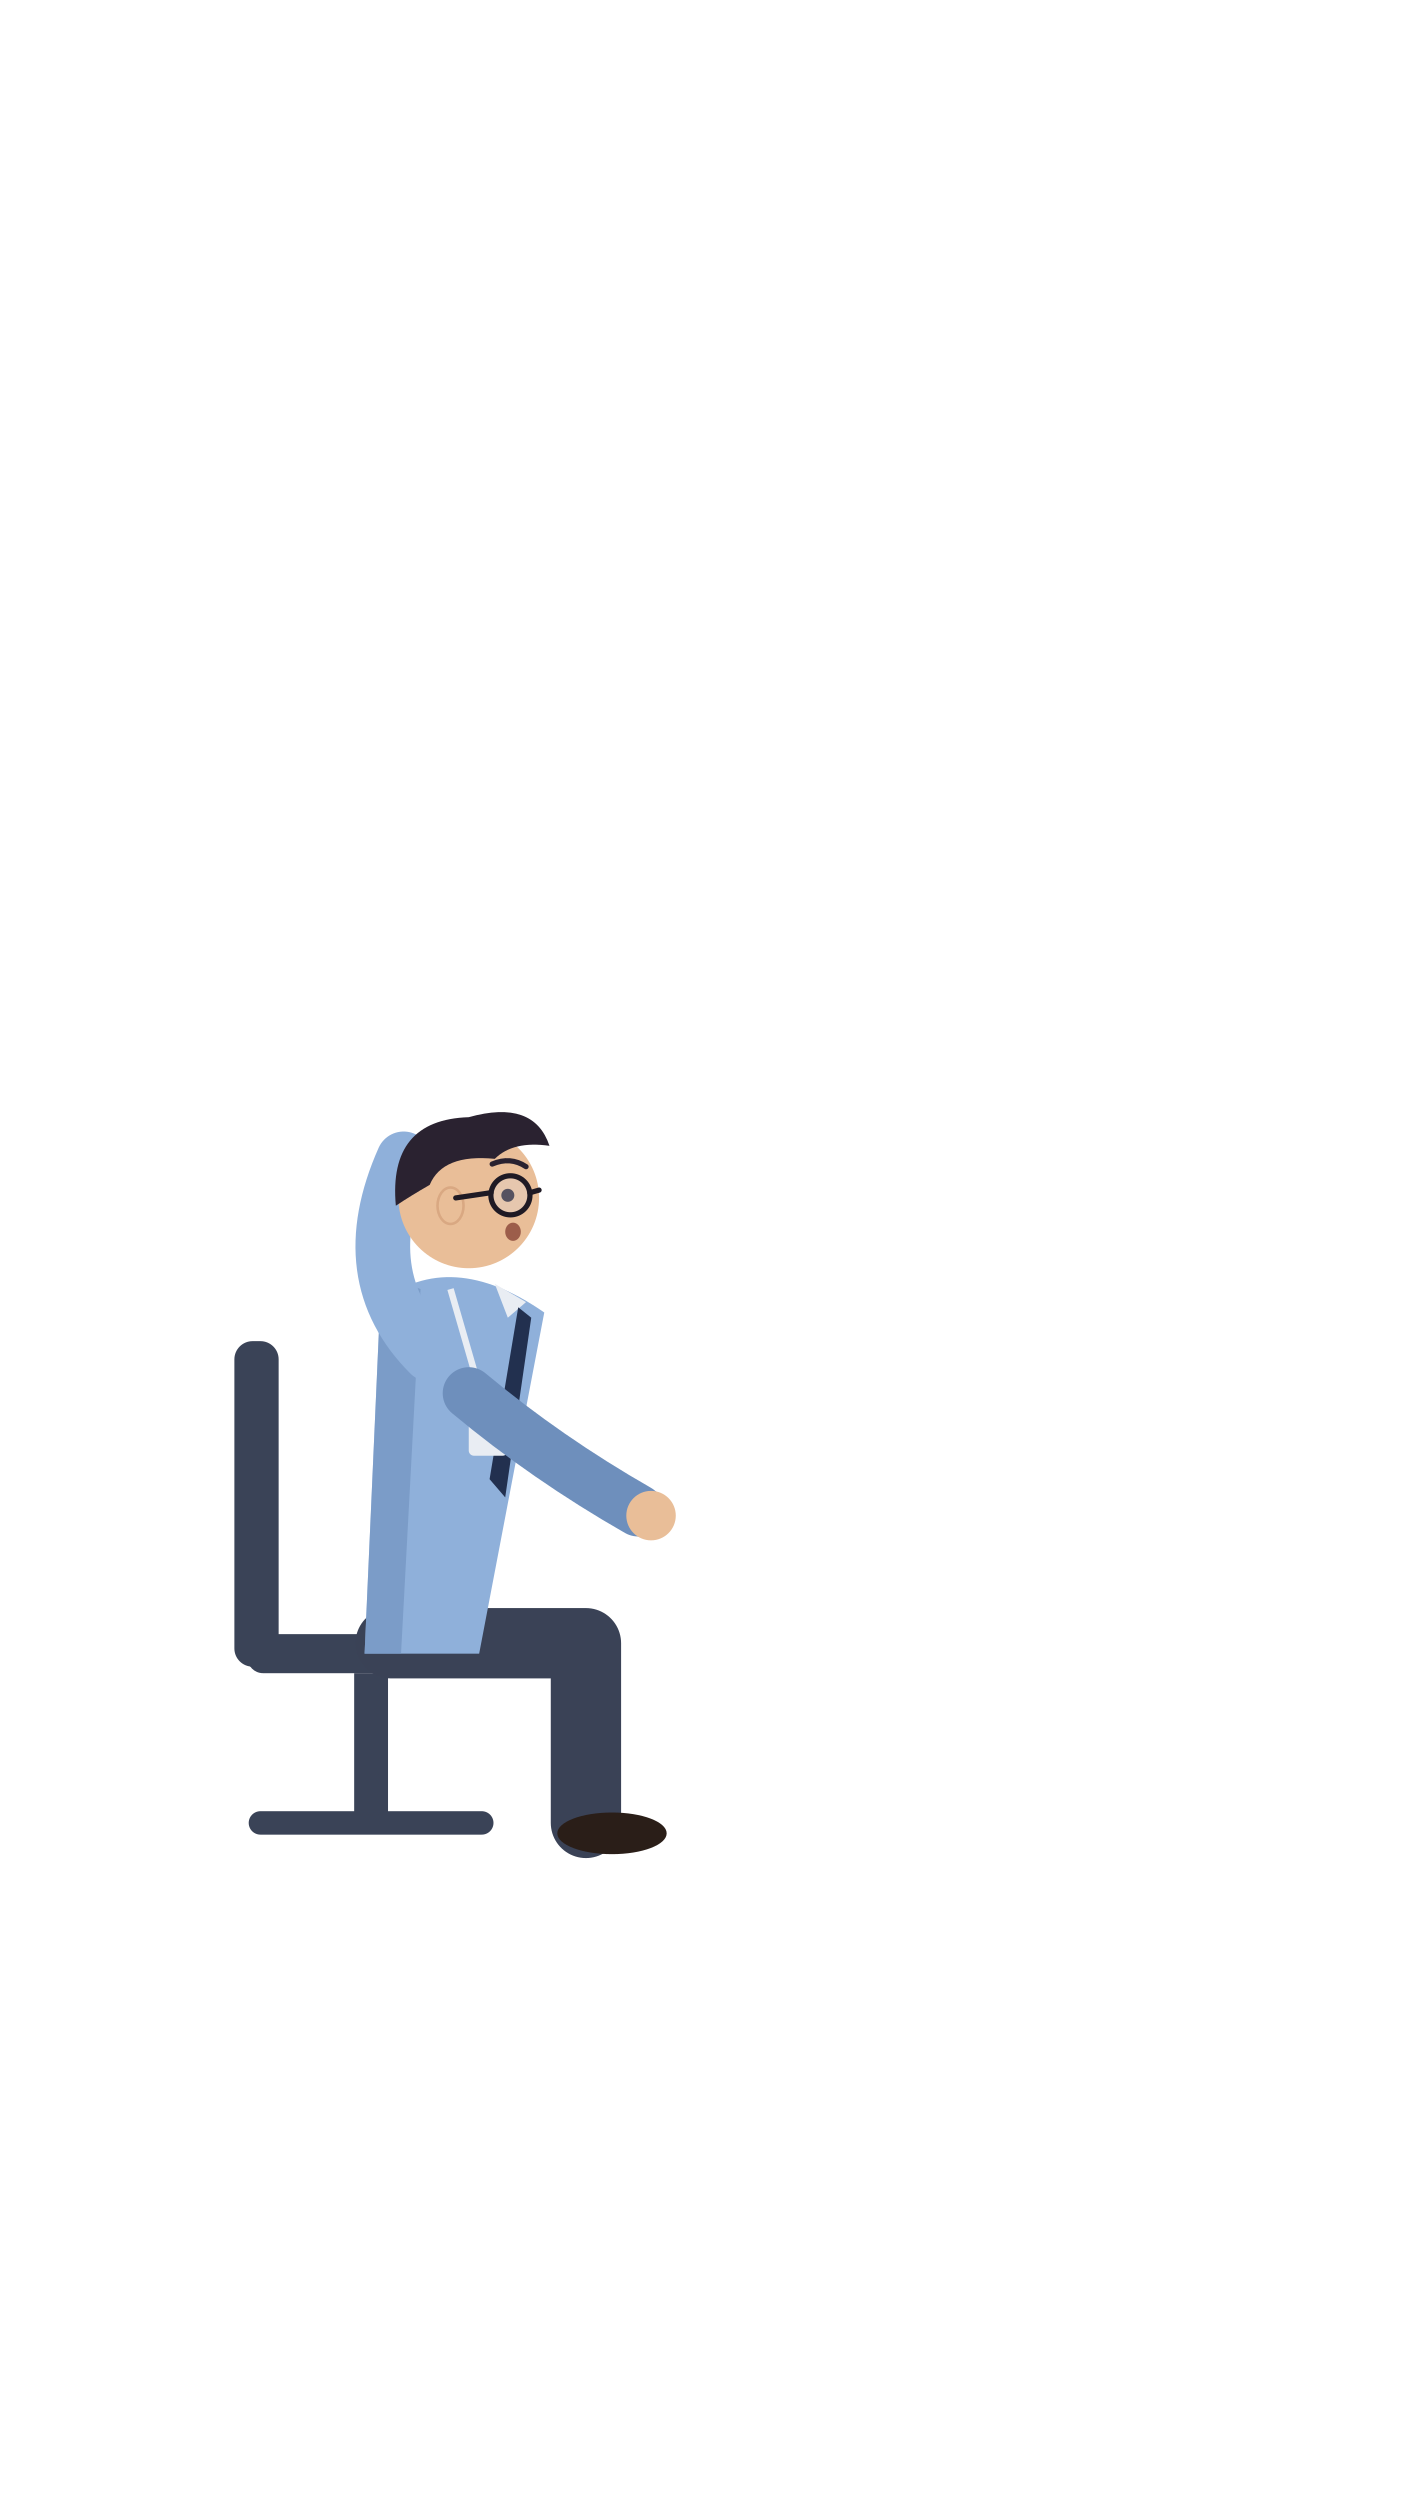
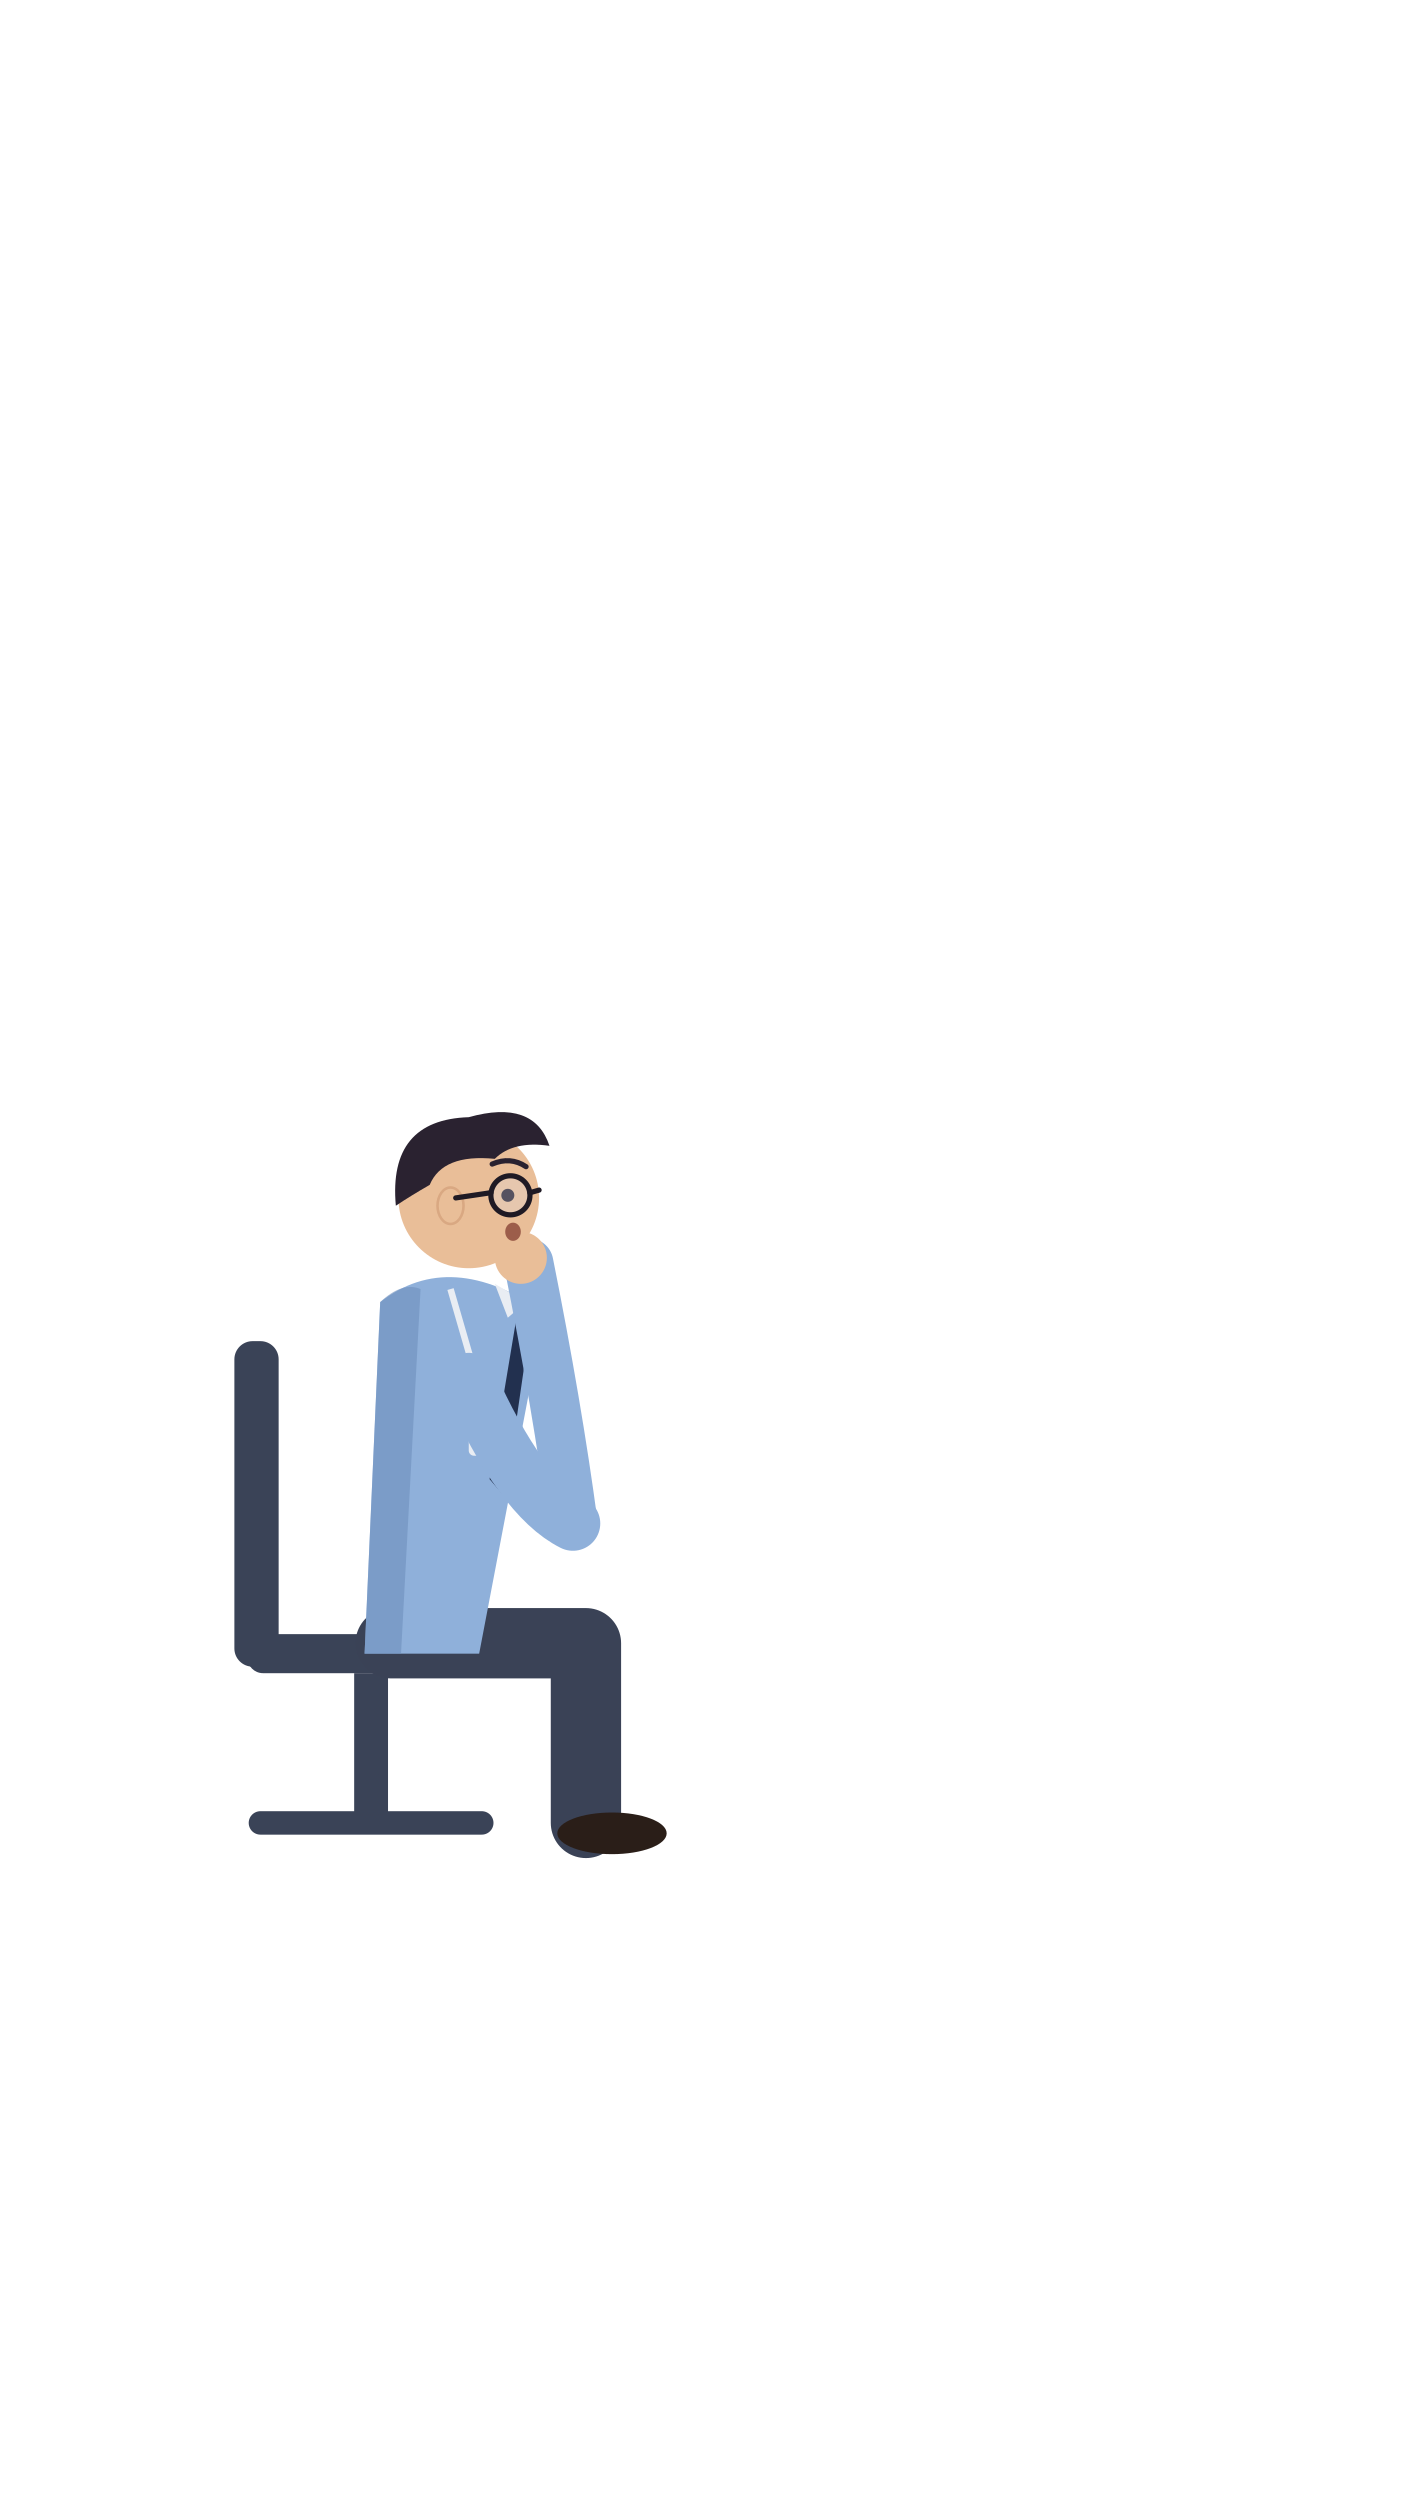
<svg xmlns="http://www.w3.org/2000/svg" viewBox="0 0 1080 1920" width="1080" height="1920">
  <rect x="180" y="1030" width="34" height="250" rx="14" fill="#3A4357" />
  <rect x="190" y="1255" width="190" height="30" rx="12" fill="#3A4357" />
  <rect x="272" y="1285" width="26" height="110" fill="#3A4357" />
  <path d="M200 1400 L370 1400 M285 1395 L285 1370" stroke="#3A4357" stroke-width="18" stroke-linecap="round" />
  <path d="M300 1262 L450 1262 L450 1400" stroke="#3A4256" stroke-width="54" stroke-linecap="round" stroke-linejoin="round" fill="none" />
  <ellipse cx="470" cy="1408" rx="42" ry="16" fill="#2A1E18" />
  <path d="M280 1270 L292 1000 Q346 958 418 1008 L368 1270 Z" fill="#8FB0DA" />
  <path d="M280 1270 L292 1000 Q309.0 984 323.0 990 L308 1270 Z" fill="#6E8FBC" opacity="0.6" />
  <path d="M380 986 L404 1000 L390 1012 Z" fill="#E9EDF3" />
  <path d="M398 1004 L408 1012 L388 1150 L376 1136 Z" fill="#22304F" />
  <path d="M346 990 L372 1080" stroke="#E9EDF3" stroke-width="5" fill="none" />
  <rect x="360" y="1078" width="30" height="40" rx="4" fill="#E9EDF3" />
  <rect x="366" y="1086" width="18" height="6" rx="2" fill="#5B6680" />
-   <path d="M330 1040 Q270 980 310 890" stroke="#8FB0DA" stroke-width="42" stroke-linecap="round" fill="none" />
-   <path d="M360 1070 Q420 1120 490 1160" stroke="#6E8FBC" stroke-width="40" stroke-linecap="round" fill="none" />
-   <circle cx="500" cy="1164" r="19" fill="#E9BE98" />
+   <path d="M360 1060 Q400 1150 440 1170" stroke="#8FB0DA" stroke-width="42" stroke-linecap="round" fill="none" />
+   <path d="M440 1170 Q428 1080 406 970" stroke="#8FB0DA" stroke-width="38" stroke-linecap="round" fill="none" />
+   <circle cx="400" cy="966" r="20" fill="#E9BE98" />
  <circle cx="360" cy="920" r="54" fill="#E9BE98" />
  <ellipse cx="346" cy="926" rx="10" ry="14" fill="#E9BE98" stroke="#D9A882" stroke-width="2" />
  <path d="M304 926 Q298 860 360 858 Q410 844 422 880 Q394 876 380 890 Q340 886 330 910 Q316 918 304 926 Z" fill="#2A2230" />
  <circle cx="390" cy="918" r="5" fill="#2A2230" />
  <circle cx="392" cy="918" r="15" fill="#DDE6F2" fill-opacity="0.25" stroke="#1F1A24" stroke-width="4" />
  <line x1="407" y1="916" x2="414" y2="914" stroke="#1F1A24" stroke-width="4" stroke-linecap="round" />
  <line x1="377" y1="916" x2="350" y2="920" stroke="#1F1A24" stroke-width="4" stroke-linecap="round" />
  <path d="M378 894 Q392 888 404 896" stroke="#2A2230" stroke-width="4" fill="none" stroke-linecap="round" />
  <ellipse cx="394" cy="946" rx="6" ry="7" fill="#9C5D4A" />
</svg>
